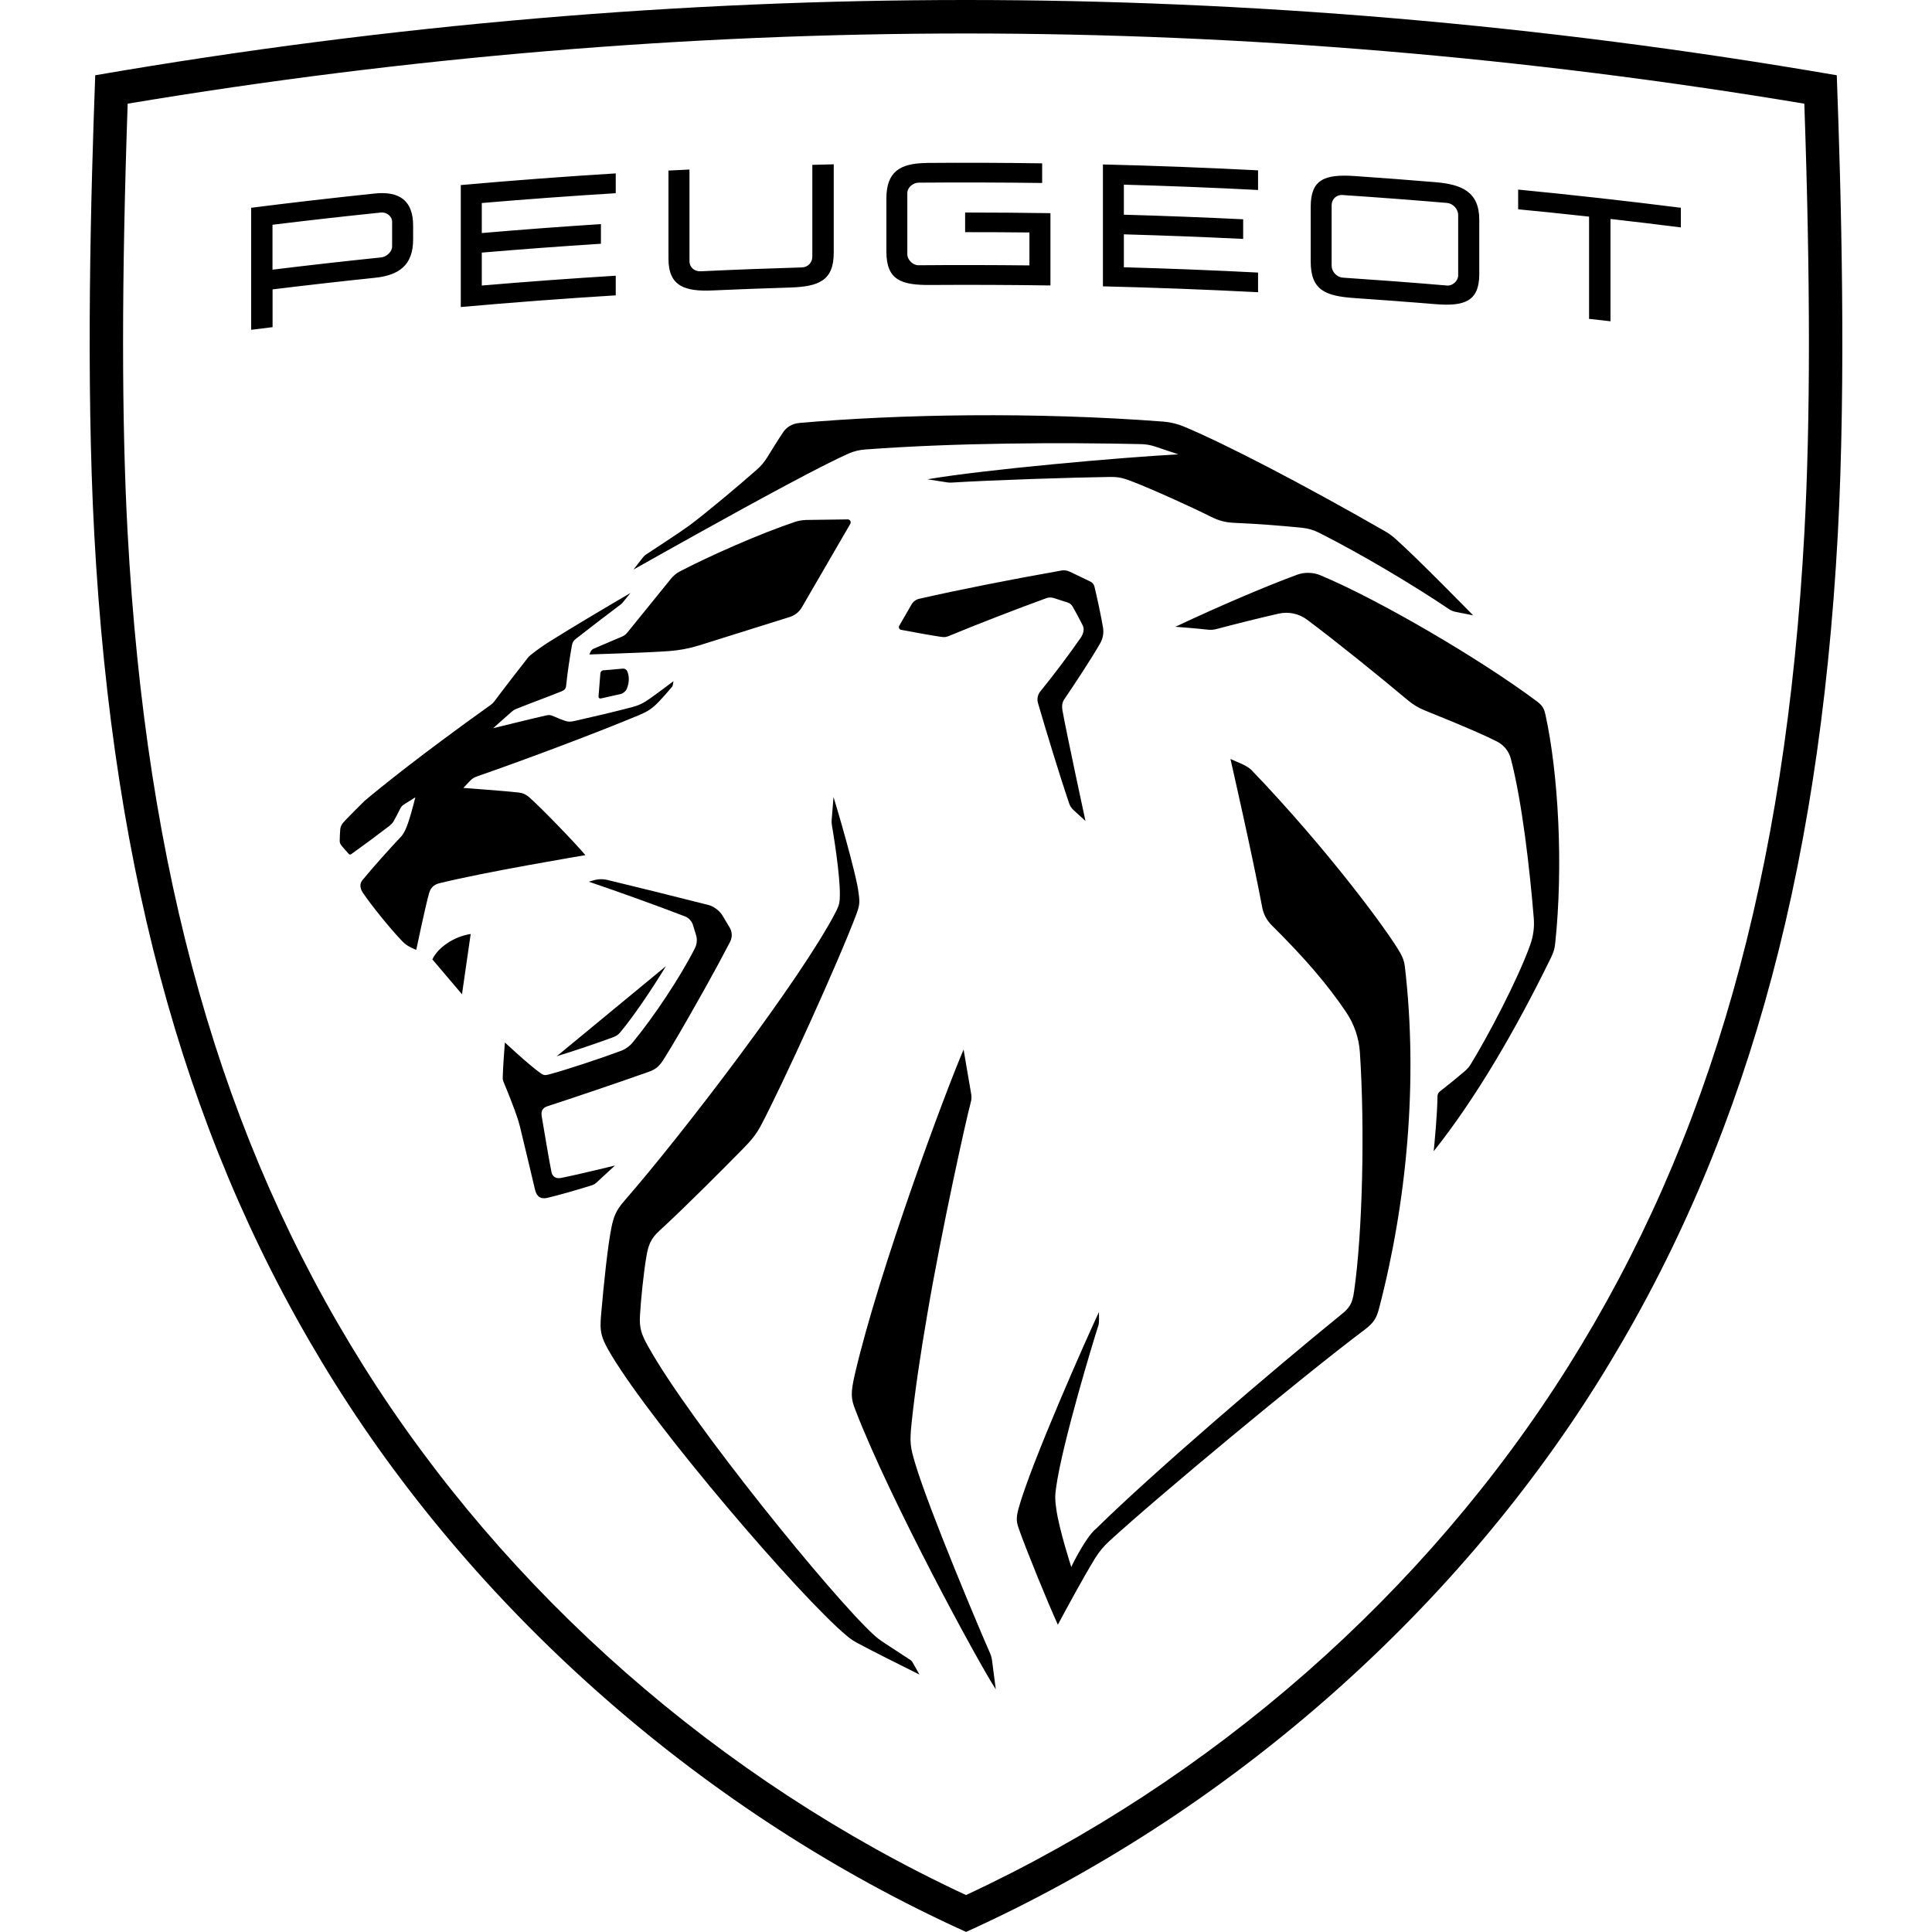
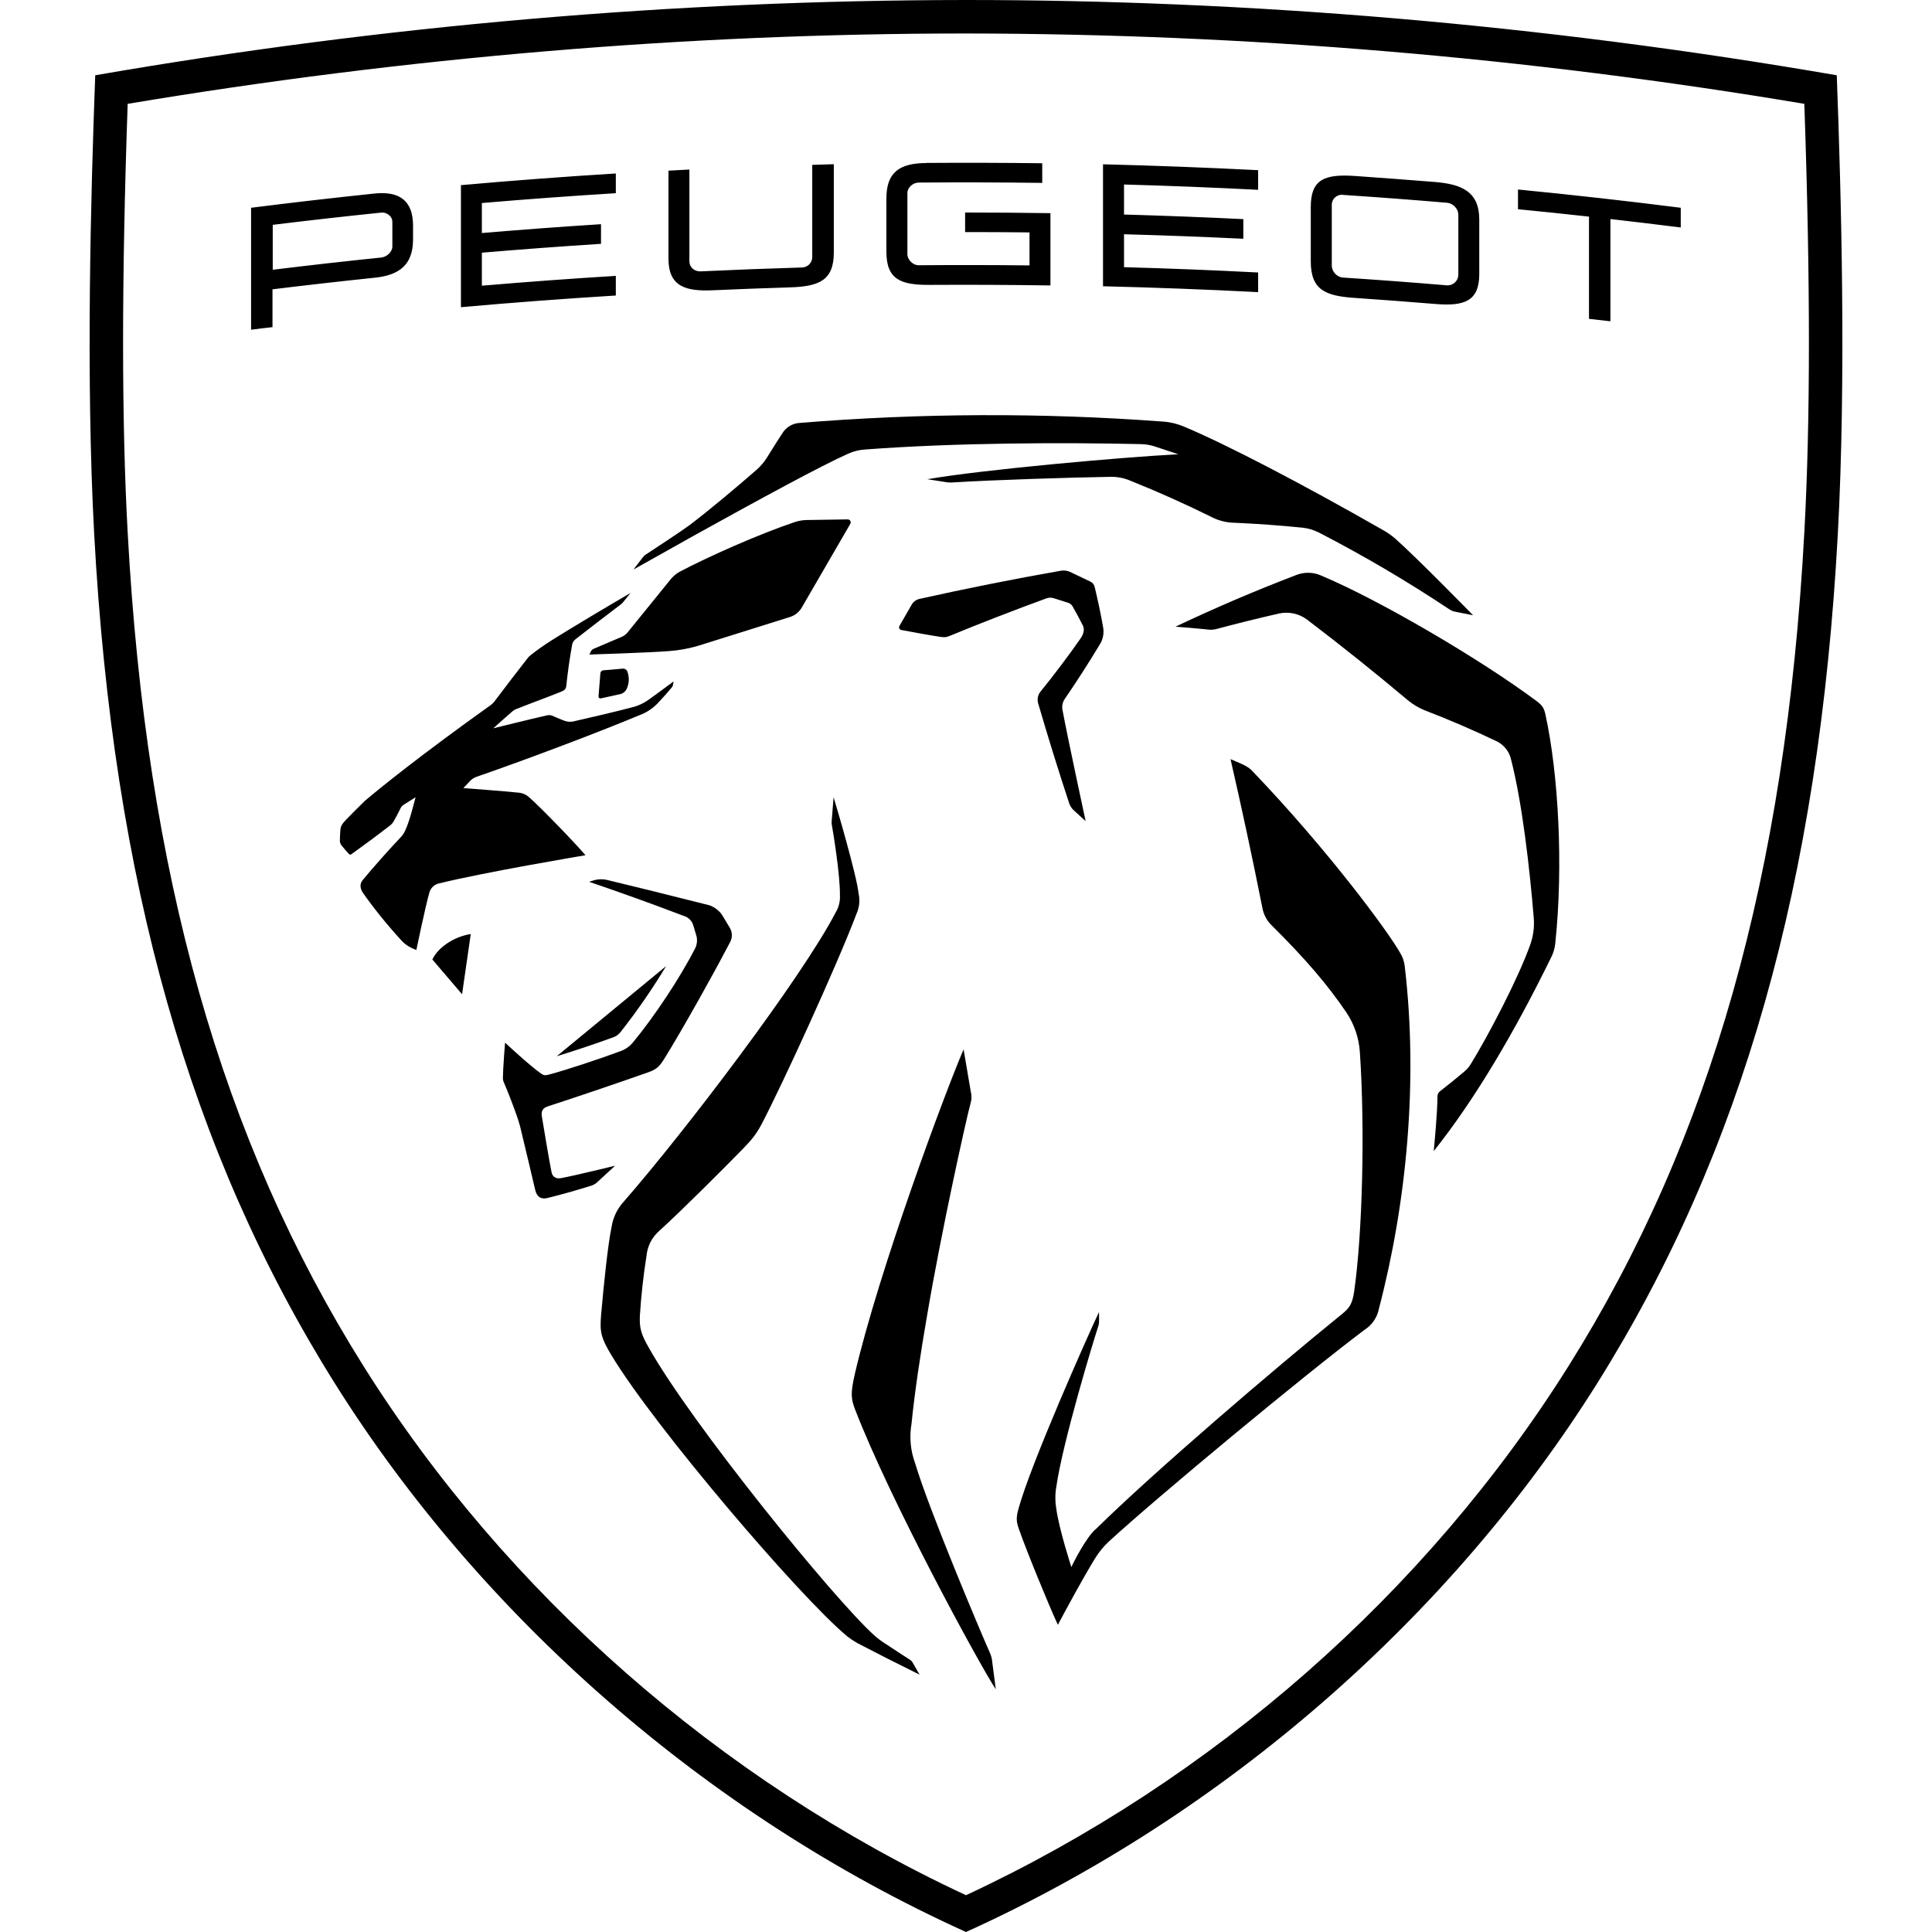
- <svg xmlns="http://www.w3.org/2000/svg" role="img" viewBox="0 0 24 24">
-   <path fill="#000000" d="M12 0c3.499 0 7.131.299 10.817.935.055 1.478.117 3.762.013 5.7-.235 4.322-1.186 7.676-2.994 10.556-1.803 2.872-4.594 5.342-7.835 6.808-3.242-1.467-6.033-3.936-7.836-6.808-1.808-2.88-2.759-6.235-2.994-10.556-.105-1.938-.043-4.223.012-5.7C4.869.299 8.501 0 12 0zm0 .416c-3.449 0-6.951.293-10.414.872-.076 2.192-.076 3.937-.001 5.324.231 4.248 1.162 7.539 2.931 10.357 1.769 2.818 4.421 5.146 7.484 6.572 3.062-1.426 5.715-3.754 7.484-6.572 1.769-2.818 2.7-6.109 2.931-10.357.075-1.388.075-3.132-.001-5.324C18.951.71 15.449.416 12.0.416zM11.97 13.036s.068.405.089.522c.012.067.014.084-.003.149-.048.17-.363 1.59-.538 2.626-.082.477-.153.95-.195 1.355-.023.23-.016.285.045.489.172.577.808 2.083.93 2.358a.329.329 0 0 1 .026.095l.046.355c-.204-.308-1.312-2.346-1.746-3.474-.051-.133-.061-.198-.004-.443.302-1.296 1.121-3.499 1.351-4.032zm-1.615-3.132c.031.091.291.981.311 1.192.016.117.013.149-.028.261-.228.606-.916 2.113-1.181 2.616-.059.111-.115.183-.226.296-.254.258-.739.746-1.039 1.019-.109.099-.139.184-.161.313-.036.206-.071.558-.081.74-.009.16.017.235.106.393.529.945 2.297 3.119 2.8 3.576.036.033.063.055.14.106.074.049.315.206.315.206a.085.085 0 0 1 .024.026l.087.154c-.226-.112-.587-.293-.774-.393a.753.753 0 0 1-.125-.085c-.59-.49-2.396-2.606-2.928-3.49-.133-.221-.146-.292-.128-.501.033-.389.085-.877.13-1.092.027-.129.056-.205.155-.319.753-.865 2.206-2.774 2.629-3.591.047-.092.051-.124.052-.212.003-.253-.078-.746-.099-.87a.238.238 0 0 1-.003-.059l.023-.288zm4.931-.475c.081.038.214.08.273.15.937.978 1.686 1.993 1.836 2.26.029.051.049.103.056.162.168 1.427.024 2.938-.32 4.253-.031.119-.066.179-.18.265-.761.571-2.569 2.072-3.176 2.63a.996.996 0 0 0-.172.209c-.153.251-.342.601-.462.825-.123-.27-.392-.927-.485-1.193-.03-.087-.035-.132-.004-.248.15-.551.862-2.154 1-2.444-.002.037.006.135-.008.169-.062.19-.445 1.453-.523 2-.017.122-.016.155 0 .274.034.256.187.725.187.725.017-.041.189-.384.309-.477.709-.698 2.197-1.972 3.05-2.664.096-.078.132-.13.153-.277.106-.725.136-2.027.073-2.975a1.012 1.012 0 0 0-.171-.5c-.231-.342-.507-.665-.926-1.081a.415.415 0 0 1-.116-.219c-.122-.652-.395-1.845-.395-1.845zm-7.92 1.509a.331.331 0 0 1 .179-.007c.267.064.832.203 1.259.312.06.015.135.071.167.124l.093.155a.182.182 0 0 1 .006.177 21.795 21.795 0 0 1-.305.565l-.089.158c-.163.29-.325.569-.418.716-.061.097-.095.14-.203.178-.42.148-.942.325-1.252.425-.063.021-.085.059-.073.13.022.128.094.564.121.691.01.047.048.084.117.071.183-.035.671-.154.671-.154s-.144.133-.23.212a.146.146 0 0 1-.054.032c-.133.044-.458.136-.559.158-.079.017-.129-.014-.15-.103 0 0-.139-.59-.189-.791a1.552 1.552 0 0 0-.025-.087c-.037-.116-.128-.344-.178-.464a.108.108 0 0 1-.009-.044c.002-.137.027-.442.027-.442s.299.28.444.382c.033.023.052.028.092.018.199-.051.655-.202.906-.296a.347.347 0 0 0 .146-.105c.259-.314.585-.801.772-1.169a.219.219 0 0 0 .015-.163l-.041-.133c-.012-.039-.053-.083-.091-.098a34.025 34.025 0 0 0-1.2-.433l.049-.015zm8.742-3.797a.407.407 0 0 1 .299.007c.741.311 1.987 1.044 2.679 1.56.067.05.093.084.111.165.163.74.224 1.885.122 2.848-.007.069-.021.111-.057.185-.439.898-.933 1.743-1.452 2.395.008-.081.045-.462.047-.683a.076.076 0 0 1 .03-.06 9.058 9.058 0 0 0 .304-.247c.036-.032.057-.055.076-.086.212-.343.59-1.06.743-1.491a.787.787 0 0 0 .043-.328c-.049-.601-.143-1.434-.284-1.978a.334.334 0 0 0-.17-.215c-.121-.062-.359-.171-.9-.388a.763.763 0 0 1-.207-.124c-.355-.298-.91-.746-1.255-1.003a.43.43 0 0 0-.353-.075 21.499 21.499 0 0 0-.752.186c-.061.017-.085.018-.149.011-.101-.012-.301-.028-.382-.034.587-.276 1.152-.514 1.506-.644zM8.274 12c-.184.302-.403.624-.569.824a.199.199 0 0 1-.083.059 14.149 14.149 0 0 1-.706.238l1.359-1.121zm-2.427-.397l-.108.748-.368-.433c.067-.145.263-.283.477-.316zm-.687-1.699l-.133.084c-.033.021-.042.03-.056.059a2.697 2.697 0 0 1-.086.162c-.009.016-.034.04-.047.05a16.611 16.611 0 0 1-.477.353c-.009.006-.02.004-.028-.004-.017-.017-.086-.095-.098-.114a.082.082 0 0 1-.015-.049 2.033 2.033 0 0 1 .006-.134c.004-.051.018-.075.081-.139.069-.072.145-.147.224-.225.195-.164.686-.563 1.564-1.19a.193.193 0 0 0 .044-.042c.092-.124.354-.464.419-.545a.193.193 0 0 1 .031-.031 2.485 2.485 0 0 1 .26-.183c.244-.154.718-.435.983-.59l-.101.124c-.006.005-.011.011-.017.016a42.288 42.288 0 0 0-.562.431c-.029.023-.04.043-.047.078-.023.127-.06.367-.072.5-.003.039-.02.058-.06.074-.173.07-.378.144-.544.211-.036.014-.045.019-.066.036-.017.013-.237.21-.237.21s.479-.118.655-.158c.042-.009.06-.007.099.011.036.017.097.041.129.052.049.018.075.017.129.005.198-.044.531-.123.708-.17.092-.024.142-.049.22-.103.085-.059.3-.221.3-.221s-.004.029-.007.044a.059.059 0 0 1-.016.032 3.986 3.986 0 0 1-.158.178c-.087.09-.139.122-.248.168-.503.21-1.364.536-2.009.76-.042.015-.061.027-.092.059-.034.035-.08.085-.08.085s.526.038.687.057c.052.006.089.023.129.057.132.114.569.564.7.721 0 0-1.243.207-1.818.35-.071.018-.107.063-.123.12-.048.168-.16.706-.16.706s-.04-.013-.096-.045c-.038-.022-.058-.04-.1-.085-.136-.144-.36-.42-.468-.58-.032-.047-.045-.107-.005-.155.117-.144.351-.406.48-.541.014-.015.031-.04.05-.077.05-.103.104-.318.128-.414zm8.022-2.817a.18.18 0 0 1 .108.015l.256.123a.093.093 0 0 1 .05.063c.035.147.077.341.106.506a.299.299 0 0 1-.036.199c-.106.185-.324.517-.446.695-.027.04-.03.088-.022.136.055.306.286 1.374.286 1.374l-.145-.132a.21.21 0 0 1-.06-.092c-.103-.302-.296-.933-.385-1.241a.159.159 0 0 1 .03-.145c.151-.184.372-.478.5-.664.036-.052.048-.11.027-.153a4.614 4.614 0 0 0-.127-.237.106.106 0 0 0-.06-.049l-.174-.056a.145.145 0 0 0-.093.002c-.379.138-.889.336-1.201.466-.046.019-.064.021-.12.012-.09-.013-.353-.06-.482-.085a.034.034 0 0 1-.023-.051l.153-.265a.147.147 0 0 1 .096-.07c.492-.112 1.143-.241 1.762-.35zM7.737 8.306a.054.054 0 0 1 .055.033c.031.072.022.152-.007.221-.012.028-.047.055-.077.062l-.246.055a.023.023 0 0 1-.027-.024l.023-.289a.04.04 0 0 1 .036-.037l.243-.021zm2.794-1.854a.037.037 0 0 1 .032.055l-.599 1.032a.264.264 0 0 1-.155.126l-1.123.352a1.65 1.65 0 0 1-.376.071c-.249.019-.989.042-.989.042l.016-.035a.074.074 0 0 1 .038-.037l.35-.149a.169.169 0 0 0 .067-.05l.54-.666c.029-.036.067-.07.107-.091.357-.188.992-.47 1.437-.619a.508.508 0 0 1 .143-.024l.512-.007zm-.6-1.198c1.239-.109 2.915-.139 4.517-.017a.837.837 0 0 1 .264.064c.525.221 1.456.704 2.491 1.297a.776.776 0 0 1 .128.092c.274.242.969.954.969.954l-.217-.043a.228.228 0 0 1-.084-.035c-.438-.295-1.078-.678-1.615-.949a.592.592 0 0 0-.203-.06 14.69 14.69 0 0 0-.844-.062c-.114-.005-.191-.024-.303-.08-.213-.108-.728-.342-.985-.44-.11-.042-.166-.052-.273-.05-.441.006-1.446.038-1.959.07a.244.244 0 0 1-.052-.003l-.244-.038c.694-.12 2.408-.273 3.117-.31l-.289-.097a.596.596 0 0 0-.173-.03c-.97-.022-2.304-.018-3.432.067a.61.61 0 0 0-.202.05c-.323.142-1.11.569-1.899 1.008-.255.142-.529.295-.773.433 0 0 .099-.127.117-.151.017-.021.022-.025.045-.04.102-.068.411-.268.534-.358.238-.179.613-.496.836-.692a.668.668 0 0 0 .129-.153c.072-.117.151-.244.2-.315.041-.061.112-.104.201-.112zM4.655 2.404c.306-.032.477.087.477.398v.172c0 .317-.171.446-.477.477a71.255 71.255 0 0 0-1.269.144v.469c-.089.011-.177.022-.266.033V2.581a70.662 70.662 0 0 1 1.535-.177zm14.203-.049a71.245 71.245 0 0 1 2.022.226v.244a68.767 68.767 0 0 0-.874-.105v1.271a94.038 94.038 0 0 0-.266-.03V2.691a68.332 68.332 0 0 0-.881-.091v-.244zM7.649 2.156v.244a71.853 71.853 0 0 0-1.664.122v.373a68.573 68.573 0 0 1 1.48-.111v.244a70.541 70.541 0 0 0-1.48.11v.409a69.7 69.7 0 0 1 1.664-.122v.244a70.938 70.938 0 0 0-1.925.145v-1.515a70.535 70.535 0 0 1 1.925-.145zm8.633.415c0-.34.168-.41.548-.384.333.023.666.048.999.076.33.027.547.12.547.467v.676c0 .34-.188.402-.547.372a72.552 72.552 0 0 0-.999-.075c-.363-.025-.548-.095-.548-.455v-.676zm-2.581-.528c.643.015 1.285.04 1.927.073v.244a70.737 70.737 0 0 0-1.667-.066v.373c.494.014.988.033 1.482.057v.244a70.441 70.441 0 0 0-1.482-.057v.409a69.156 69.156 0 0 1 1.667.066v.244a71.29 71.29 0 0 0-1.927-.073v-1.515zm-3.344-.001v1.096c0 .347-.182.423-.548.434a68.029 68.029 0 0 0-.957.036c-.34.015-.548-.049-.548-.393V2.119l.261-.013v1.142c0 .069.059.126.139.122a70.12 70.12 0 0 1 1.255-.048c.08-.002.132-.063.132-.132v-1.142c.089-.003.178-.005.268-.007zm6.324.38c-.079-.005-.139.05-.139.13v.749c0 .069.059.142.139.148.432.029.864.061 1.295.098.069.006.138-.058.138-.127v-.749c0-.079-.069-.144-.138-.15a70.186 70.186 0 0 0-1.295-.098zm-5.172-.398c.479-.004.958-.002 1.437.005v.244a72.147 72.147 0 0 0-1.536-.004c-.069.001-.139.061-.139.13v.759c0 .069.069.138.139.137.459-.004.918-.003 1.378.002v-.409a66.592 66.592 0 0 0-.799-.004v-.244c.353 0 .707.003 1.06.008v.898a71.123 71.123 0 0 0-1.49-.006c-.363.003-.548-.06-.548-.414v-.66c0-.33.165-.438.499-.441zm-6.755.616l-.021 0a70.229 70.229 0 0 0-1.348.152V3.35a71.034 71.034 0 0 1 1.348-.152c.069-.007.138-.07.138-.136v-.307c0-.069-.069-.122-.138-.115l.021-0z" />
+ <svg xmlns="http://www.w3.org/2000/svg" viewBox="0 0 24 24">
+   <path fill="#000000" d="M12 0c3.5 0 7.13.299 10.817.935.055 1.478.118 3.762.013 5.7-.235 4.322-1.186 7.676-2.994 10.557C18.033 20.064 15.241 22.533 12 24c-3.242-1.467-6.033-3.936-7.836-6.808-1.808-2.88-2.759-6.235-2.994-10.557-.105-1.938-.042-4.222.013-5.7A63.7 63.7 0 0 1 12 0m0 .416C8.55.416 5.05.71 1.586 1.29c-.076 2.192-.076 3.936 0 5.324.23 4.248 1.162 7.54 2.93 10.357 1.77 2.818 4.422 5.146 7.484 6.572 3.062-1.426 5.715-3.754 7.484-6.572s2.7-6.11 2.93-10.357c.076-1.388.076-3.132 0-5.324A63.3 63.3 0 0 0 12 .416m-.03 12.62.089.522a.27.27 0 0 1-.003.15c-.048.169-.363 1.59-.538 2.625-.083.477-.154.95-.195 1.355a.95.95 0 0 0 .045.489c.172.577.808 2.083.93 2.358a.3.3 0 0 1 .026.095l.046.355c-.204-.308-1.312-2.345-1.747-3.474-.051-.133-.06-.198-.004-.443.302-1.296 1.121-3.499 1.351-4.032m-1.615-3.132c.03.092.29.98.31 1.192a.4.4 0 0 1-.028.262c-.228.606-.916 2.113-1.181 2.616-.06.11-.115.183-.226.296-.253.258-.739.746-1.039 1.019a.47.47 0 0 0-.16.312 8 8 0 0 0-.082.74c-.008.16.017.235.107.394.529.945 2.296 3.12 2.8 3.576a1 1 0 0 0 .14.106c.074.05.315.206.315.206a.1.1 0 0 1 .024.026l.088.154a38 38 0 0 1-.775-.393 1 1 0 0 1-.125-.084c-.59-.49-2.396-2.607-2.927-3.49-.133-.221-.146-.292-.129-.501.034-.389.085-.878.13-1.092a.6.6 0 0 1 .155-.32c.754-.864 2.206-2.773 2.63-3.59a.37.37 0 0 0 .052-.212c.002-.253-.078-.745-.1-.87a.2.2 0 0 1-.002-.059zm4.93-.474c.082.037.214.08.274.15.937.978 1.686 1.993 1.836 2.26a.4.4 0 0 1 .055.162c.169 1.427.024 2.938-.32 4.253a.4.4 0 0 1-.18.265c-.76.572-2.569 2.072-3.176 2.63a1 1 0 0 0-.171.209c-.153.25-.342.601-.462.825-.124-.27-.393-.928-.485-1.193-.03-.087-.036-.133-.004-.249.15-.55.862-2.153 1-2.443-.001.037.007.134-.007.17-.063.189-.445 1.452-.523 2a.8.8 0 0 0 0 .274c.034.255.187.724.187.724.017-.041.189-.383.309-.477.709-.698 2.197-1.973 3.05-2.664.096-.077.131-.13.153-.277.105-.725.136-2.027.072-2.975a1 1 0 0 0-.17-.5c-.232-.342-.508-.665-.927-1.08a.4.4 0 0 1-.115-.22 65 65 0 0 0-.395-1.844m-7.92 1.509a.33.33 0 0 1 .18-.007c.267.064.832.203 1.26.312.06.016.134.072.166.125l.093.155a.18.18 0 0 1 .006.177 22 22 0 0 1-.306.565l-.088.158c-.163.29-.326.57-.418.717-.06.097-.094.14-.202.178-.42.148-.943.325-1.253.425-.063.021-.085.06-.072.13.022.128.093.564.12.69.01.047.048.085.118.071.183-.034.671-.154.671-.154l-.23.212a.2.2 0 0 1-.054.032 9 9 0 0 1-.56.158c-.078.017-.128-.014-.149-.103 0 0-.138-.59-.188-.791l-.026-.087a7 7 0 0 0-.178-.464.1.1 0 0 1-.009-.044c.002-.137.027-.442.027-.442s.299.28.444.382c.032.023.052.028.092.017.198-.05.655-.202.906-.296a.35.35 0 0 0 .146-.105c.26-.313.585-.8.773-1.169a.22.22 0 0 0 .014-.163l-.04-.133a.17.17 0 0 0-.091-.098 34 34 0 0 0-1.2-.433zm8.742-3.798a.4.4 0 0 1 .3.007c.74.311 1.986 1.044 2.679 1.56.067.05.093.084.11.164.163.74.225 1.885.123 2.848a.5.5 0 0 1-.057.185c-.44.898-.933 1.743-1.453 2.395.008-.08.045-.461.047-.683a.08.08 0 0 1 .03-.06 9 9 0 0 0 .305-.247.4.4 0 0 0 .075-.086c.212-.343.59-1.06.743-1.491a.8.8 0 0 0 .043-.328c-.049-.602-.143-1.434-.284-1.978a.33.33 0 0 0-.17-.215 12 12 0 0 0-.9-.388.8.8 0 0 1-.207-.123 33 33 0 0 0-1.255-1.004.43.43 0 0 0-.352-.075 22 22 0 0 0-.752.186.3.3 0 0 1-.149.01c-.1-.011-.3-.027-.382-.033a21 21 0 0 1 1.506-.644m-7.833 4.86a8 8 0 0 1-.569.823.2.2 0 0 1-.083.06 14 14 0 0 1-.707.237zm-2.427-.398-.108.748-.369-.432c.068-.146.264-.283.477-.316m-.686-1.699-.133.084c-.034.021-.043.03-.057.06a3 3 0 0 1-.085.161.2.2 0 0 1-.047.05 17 17 0 0 1-.477.354q-.015.008-.028-.004a2 2 0 0 1-.098-.114.1.1 0 0 1-.015-.049 2 2 0 0 1 .006-.133c.004-.051.018-.075.08-.14q.105-.108.225-.225c.194-.164.686-.563 1.564-1.19a.2.2 0 0 0 .044-.043c.092-.124.354-.464.418-.545a.2.2 0 0 1 .031-.03 3 3 0 0 1 .26-.184c.244-.154.718-.436.983-.59l-.1.124-.018.016a42 42 0 0 0-.562.432.11.11 0 0 0-.047.078 7 7 0 0 0-.071.5c-.003.04-.02.058-.06.075-.173.07-.378.144-.544.21a.2.2 0 0 0-.066.036c-.017.013-.237.21-.237.21s.479-.118.655-.158a.12.12 0 0 1 .098.011c.037.017.097.041.129.053a.2.2 0 0 0 .129.005c.198-.044.53-.123.708-.17a.6.6 0 0 0 .22-.103c.085-.059.3-.22.3-.22l-.007.044a.06.06 0 0 1-.016.032 4 4 0 0 1-.158.178.6.6 0 0 1-.249.168c-.503.21-1.363.536-2.009.76a.2.2 0 0 0-.092.058l-.08.085s.527.039.688.057a.22.22 0 0 1 .129.057c.132.114.569.565.7.72 0 0-1.243.208-1.819.35a.16.16 0 0 0-.122.12c-.048.168-.16.707-.16.707s-.04-.013-.096-.045a.4.4 0 0 1-.1-.085 6 6 0 0 1-.468-.58c-.031-.047-.044-.107-.005-.155.117-.144.351-.406.48-.541a.3.3 0 0 0 .05-.077c.05-.103.104-.317.129-.413m8.021-2.816a.2.2 0 0 1 .109.015l.256.122a.1.1 0 0 1 .05.063c.035.147.078.341.106.507a.3.3 0 0 1-.036.2 14 14 0 0 1-.446.694.18.18 0 0 0-.022.136c.056.306.286 1.374.286 1.374l-.145-.132a.2.2 0 0 1-.06-.092 37 37 0 0 1-.385-1.24.16.16 0 0 1 .03-.145c.151-.184.372-.478.5-.664.036-.053.048-.11.027-.154a5 5 0 0 0-.127-.237.1.1 0 0 0-.06-.049l-.174-.055a.14.14 0 0 0-.093.001c-.379.138-.889.336-1.2.466-.047.019-.065.02-.12.012-.09-.013-.354-.06-.483-.085a.034.034 0 0 1-.023-.05l.153-.266a.15.15 0 0 1 .096-.07 39 39 0 0 1 1.761-.351M7.737 8.306a.054.054 0 0 1 .055.033.28.28 0 0 1-.008.221.12.12 0 0 1-.076.062l-.246.054a.023.023 0 0 1-.027-.023l.023-.29a.04.04 0 0 1 .036-.036zm2.794-1.854a.037.037 0 0 1 .032.055L9.964 7.54a.26.26 0 0 1-.155.126l-1.122.352a1.7 1.7 0 0 1-.377.07c-.249.02-.988.043-.988.043l.016-.035a.07.07 0 0 1 .038-.037l.35-.149a.2.2 0 0 0 .067-.05l.54-.666a.4.4 0 0 1 .107-.09c.357-.189.992-.471 1.437-.62a.5.5 0 0 1 .142-.024zm-.6-1.198a29 29 0 0 1 4.517-.017.8.8 0 0 1 .263.064c.525.22 1.456.704 2.491 1.296a1 1 0 0 1 .128.092c.274.242.969.954.969.954l-.217-.043a.2.2 0 0 1-.084-.035 17 17 0 0 0-1.615-.95.6.6 0 0 0-.203-.06 15 15 0 0 0-.844-.061.65.65 0 0 1-.303-.08 14 14 0 0 0-.985-.44.6.6 0 0 0-.273-.05c-.441.006-1.446.038-1.959.07a.3.3 0 0 1-.052-.003l-.244-.038c.693-.12 2.407-.273 3.117-.31l-.289-.096a.6.6 0 0 0-.173-.03c-.97-.022-2.303-.018-3.432.067a.6.6 0 0 0-.202.05c-.323.142-1.11.57-1.9 1.008l-.772.433.117-.152a.14.14 0 0 1 .045-.04c.102-.068.41-.268.534-.359.238-.179.613-.495.837-.691a.7.7 0 0 0 .128-.153c.073-.117.152-.244.2-.315a.27.27 0 0 1 .2-.111m-5.276-2.85c.306-.032.477.088.477.398v.171c0 .317-.171.446-.477.477a71 71 0 0 0-1.269.144v.47q-.133.014-.266.032V2.581a71 71 0 0 1 1.535-.177m14.203-.05a71 71 0 0 1 2.022.227v.245a69 69 0 0 0-.874-.105v1.27l-.266-.03v-1.27a68 68 0 0 0-.882-.092zM7.65 2.157V2.4a72 72 0 0 0-1.664.122v.373a69 69 0 0 1 1.48-.11v.244a71 71 0 0 0-1.48.11v.41a70 70 0 0 1 1.664-.122v.244a71 71 0 0 0-1.924.145V2.3a71 71 0 0 1 1.924-.145m8.633.415c0-.34.168-.41.548-.384q.499.035.998.075c.33.028.547.12.547.467v.676c0 .34-.188.402-.547.372a73 73 0 0 0-.998-.075c-.363-.025-.548-.095-.548-.455zm-2.581-.529q.964.024 1.927.073v.244a71 71 0 0 0-1.666-.066v.373q.741.021 1.482.057v.244a70 70 0 0 0-1.482-.056v.409a69 69 0 0 1 1.666.066v.244a71 71 0 0 0-1.927-.073zm-3.344-.001v1.096c0 .347-.182.423-.549.434a68 68 0 0 0-.957.036c-.34.015-.548-.05-.548-.393V2.12l.26-.014v1.142c0 .07.06.126.14.123a70 70 0 0 1 1.254-.048.13.13 0 0 0 .132-.132V2.048zm6.324.38a.125.125 0 0 0-.138.13V3.3c0 .07.06.142.138.148q.648.042 1.296.097a.134.134 0 0 0 .138-.126v-.75c0-.079-.07-.144-.138-.15a70 70 0 0 0-1.296-.098m-5.172-.397q.72-.005 1.437.004v.244a72 72 0 0 0-1.536-.004c-.07.001-.139.061-.139.13v.76c0 .069.07.138.139.137q.689-.006 1.378.002v-.41a67 67 0 0 0-.8-.004V2.64q.53 0 1.06.008v.898a71 71 0 0 0-1.49-.007c-.363.003-.548-.06-.548-.413v-.66c0-.33.166-.439.5-.441m-6.754.616h-.021a70 70 0 0 0-1.348.152v.558a71 71 0 0 1 1.348-.152c.069-.007.138-.07.138-.136v-.307c0-.07-.07-.122-.138-.115z" />
</svg>
